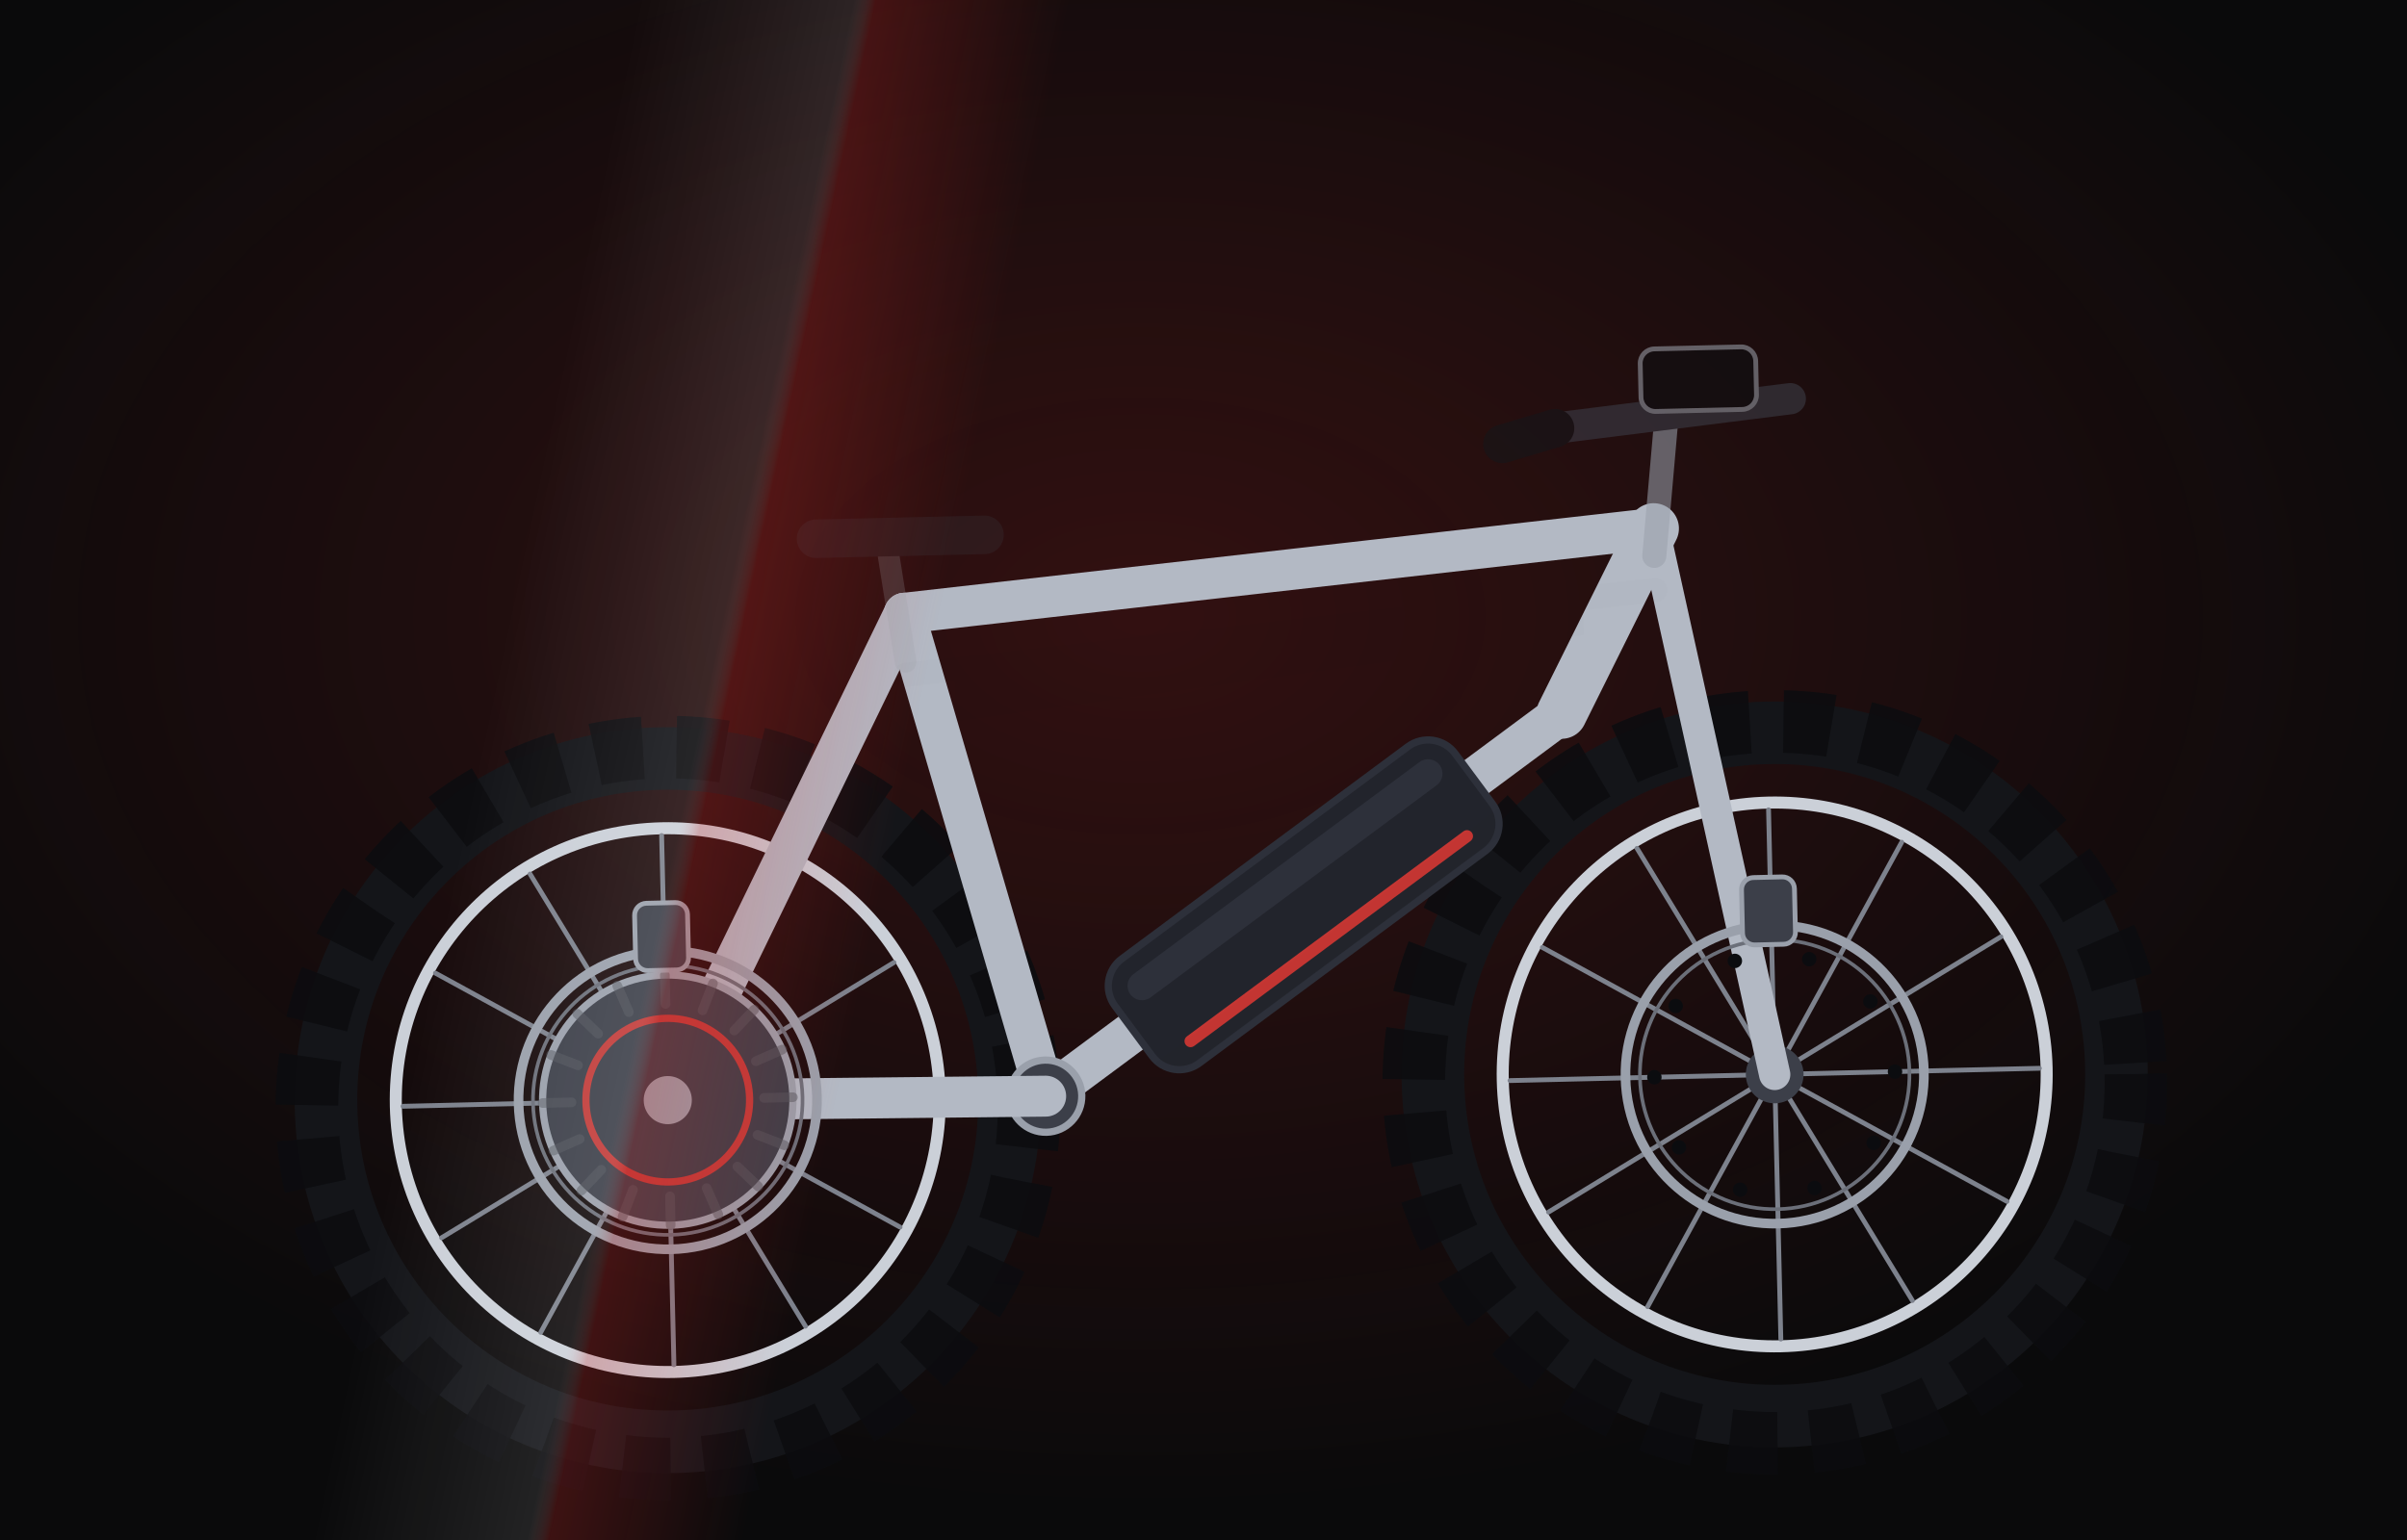
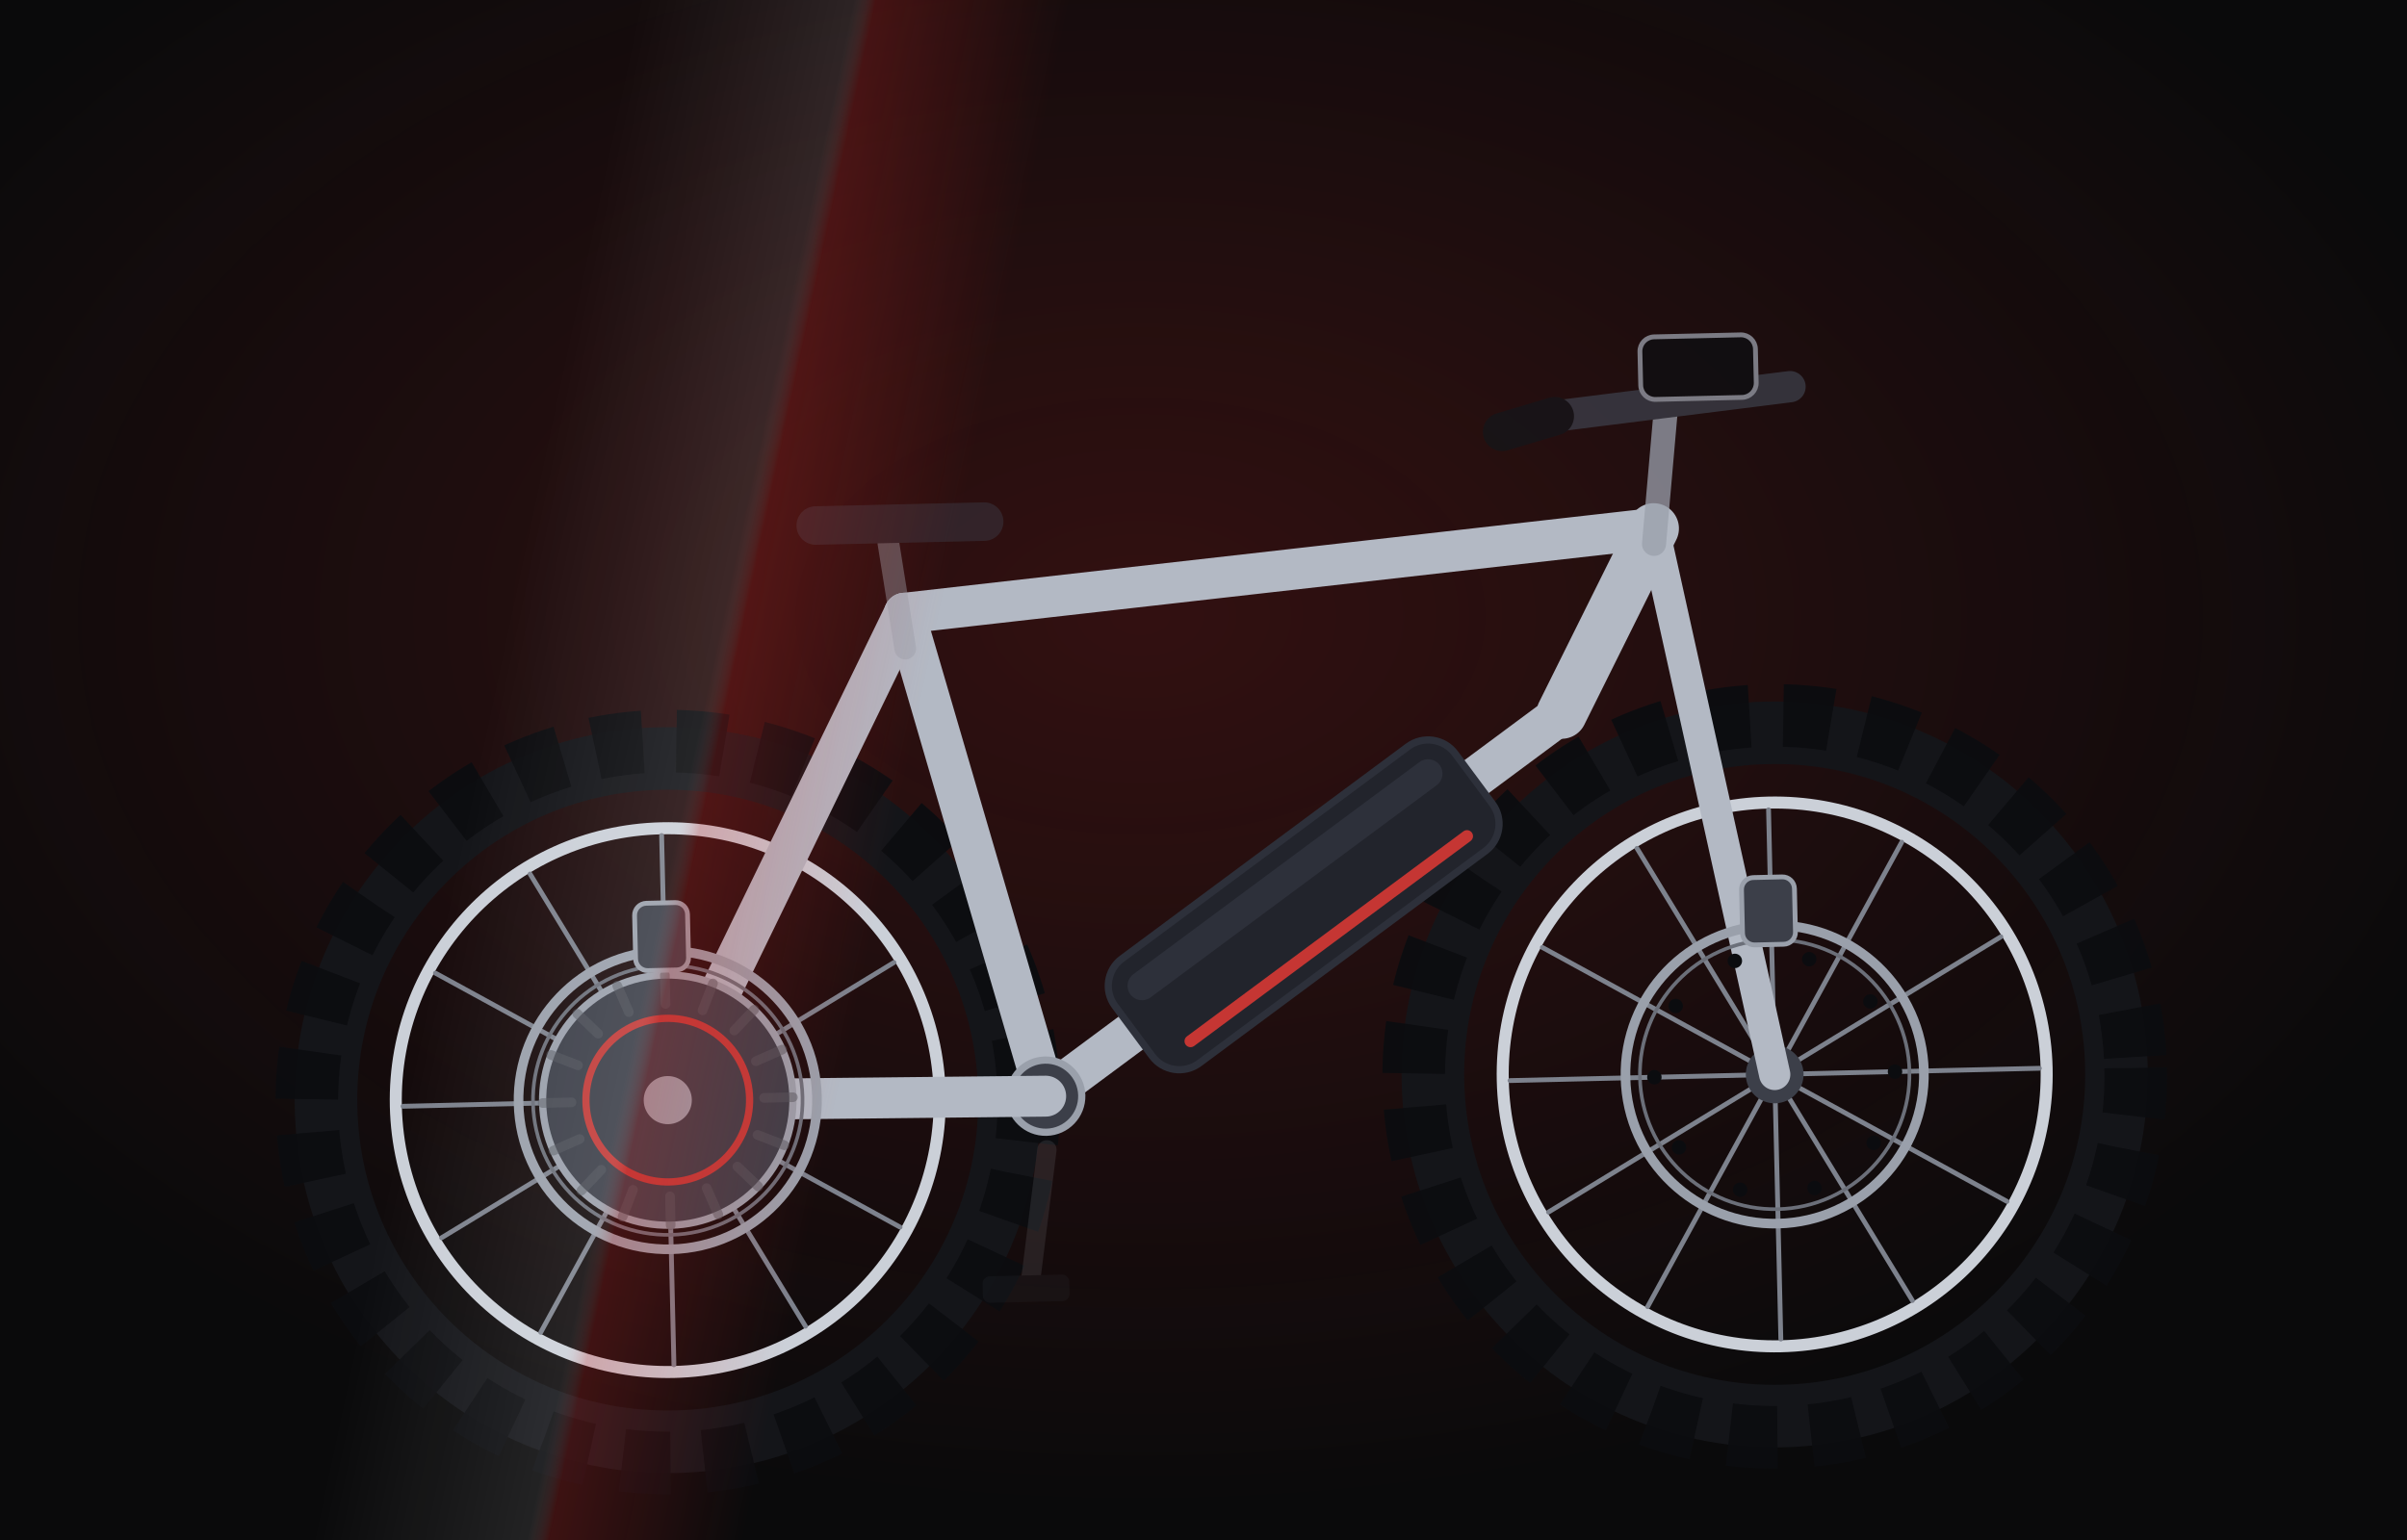
<svg xmlns="http://www.w3.org/2000/svg" viewBox="0 0 1000 640" width="1000" height="640">
  <defs>
    <radialGradient id="glow" cx="47.4%" cy="40%" r="58%">
      <stop offset="0%" stop-color="#d42a28" stop-opacity="0.20" />
      <stop offset="100%" stop-color="#d42a28" stop-opacity="0" />
    </radialGradient>
    <linearGradient id="sweep" x1="0" y1="0" x2="1" y2="0">
      <stop offset="0%" stop-color="#ffffff" stop-opacity="0" />
      <stop offset="50%" stop-color="#ffffff" stop-opacity="0.10" />
      <stop offset="55%" stop-color="#d42a28" stop-opacity="0.25" />
      <stop offset="100%" stop-color="#d42a28" stop-opacity="0" />
    </linearGradient>
  </defs>
  <rect width="1000" height="640" fill="#0a0a0b" />
  <rect width="1000" height="640" fill="url(#glow)" />
  <g transform="translate(500 350) rotate(-1.33) scale(1.000) translate(-500 -350)">
    <g opacity="1.000" transform="translate(0 0.0)" />
    <g opacity="1.000" transform="translate(0 0.0)">
      <circle cx="275" cy="452" r="142" fill="none" stroke="#141519" stroke-width="26" />
      <circle cx="275" cy="452" r="113" fill="none" stroke="#cbd0d8" stroke-width="5" />
      <line x1="275" y1="452" x2="385" y2="452" stroke="#7d828d" stroke-width="2" stroke-linecap="round" />
      <line x1="275" y1="452" x2="370.263" y2="507" stroke="#7d828d" stroke-width="2" stroke-linecap="round" />
      <line x1="275" y1="452" x2="330" y2="547.263" stroke="#7d828d" stroke-width="2" stroke-linecap="round" />
      <line x1="275" y1="452" x2="275" y2="562" stroke="#7d828d" stroke-width="2" stroke-linecap="round" />
      <line x1="275" y1="452" x2="220" y2="547.263" stroke="#7d828d" stroke-width="2" stroke-linecap="round" />
      <line x1="275" y1="452" x2="179.737" y2="507" stroke="#7d828d" stroke-width="2" stroke-linecap="round" />
      <line x1="275" y1="452" x2="165" y2="452" stroke="#7d828d" stroke-width="2" stroke-linecap="round" />
      <line x1="275" y1="452" x2="179.737" y2="397" stroke="#7d828d" stroke-width="2" stroke-linecap="round" />
      <line x1="275" y1="452" x2="220" y2="356.737" stroke="#7d828d" stroke-width="2" stroke-linecap="round" />
      <line x1="275" y1="452" x2="275" y2="342" stroke="#7d828d" stroke-width="2" stroke-linecap="round" />
      <line x1="275" y1="452" x2="330" y2="356.737" stroke="#7d828d" stroke-width="2" stroke-linecap="round" />
      <line x1="275" y1="452" x2="370.263" y2="397" stroke="#7d828d" stroke-width="2" stroke-linecap="round" />
      <circle cx="275" cy="452" r="12" fill="#3c3f49" />
      <circle cx="735" cy="452" r="142" fill="none" stroke="#141519" stroke-width="26" />
      <circle cx="735" cy="452" r="113" fill="none" stroke="#cbd0d8" stroke-width="5" />
      <line x1="735" y1="452" x2="845" y2="452" stroke="#7d828d" stroke-width="2" stroke-linecap="round" />
      <line x1="735" y1="452" x2="830.263" y2="507" stroke="#7d828d" stroke-width="2" stroke-linecap="round" />
      <line x1="735" y1="452" x2="790" y2="547.263" stroke="#7d828d" stroke-width="2" stroke-linecap="round" />
      <line x1="735" y1="452" x2="735" y2="562" stroke="#7d828d" stroke-width="2" stroke-linecap="round" />
      <line x1="735" y1="452" x2="680" y2="547.263" stroke="#7d828d" stroke-width="2" stroke-linecap="round" />
      <line x1="735" y1="452" x2="639.737" y2="507" stroke="#7d828d" stroke-width="2" stroke-linecap="round" />
      <line x1="735" y1="452" x2="625" y2="452" stroke="#7d828d" stroke-width="2" stroke-linecap="round" />
      <line x1="735" y1="452" x2="639.737" y2="397" stroke="#7d828d" stroke-width="2" stroke-linecap="round" />
      <line x1="735" y1="452" x2="680" y2="356.737" stroke="#7d828d" stroke-width="2" stroke-linecap="round" />
      <line x1="735" y1="452" x2="735" y2="342" stroke="#7d828d" stroke-width="2" stroke-linecap="round" />
      <line x1="735" y1="452" x2="790" y2="356.737" stroke="#7d828d" stroke-width="2" stroke-linecap="round" />
      <line x1="735" y1="452" x2="830.263" y2="397" stroke="#7d828d" stroke-width="2" stroke-linecap="round" />
      <circle cx="735" cy="452" r="12" fill="#3c3f49" />
    </g>
-     <g opacity="0.872" transform="translate(0 3.3)">
+     <g opacity="0.969" transform="translate(0 0.8)">
      <circle cx="275" cy="452" r="150" fill="none" stroke="#0b0c0f" stroke-width="26" stroke-dasharray="20 14" />
      <circle cx="735" cy="452" r="150" fill="none" stroke="#0b0c0f" stroke-width="26" stroke-dasharray="20 14" />
    </g>
    <g opacity="1.000" transform="translate(0 0.0)">
      <line x1="432" y1="454" x2="650" y2="300" stroke="#b3b9c4" stroke-width="17" stroke-linecap="round" />
      <line x1="378" y1="252" x2="690" y2="224" stroke="#b3b9c4" stroke-width="17" stroke-linecap="round" />
      <line x1="432" y1="454" x2="378" y2="252" stroke="#b3b9c4" stroke-width="17" stroke-linecap="round" />
      <line x1="650" y1="300" x2="690" y2="224" stroke="#b3b9c4" stroke-width="21" stroke-linecap="round" />
      <line x1="690" y1="224" x2="735" y2="452" stroke="#b3b9c4" stroke-width="13" stroke-linecap="round" />
      <circle cx="432" cy="454" r="15" fill="#3c3f49" stroke="#9aa0ab" stroke-width="3" />
      <line x1="432" y1="454" x2="275" y2="452" stroke="#b3b9c4" stroke-width="17" stroke-linecap="round" />
      <line x1="275" y1="452" x2="378" y2="252" stroke="#b3b9c4" stroke-width="17" stroke-linecap="round" />
    </g>
-     <g opacity="0.224" transform="translate(0 20.2)">
+     <g opacity="0.436" transform="translate(0 14.7)">
      <line x1="378" y1="252" x2="372" y2="208" stroke="#9aa0ab" stroke-width="9" stroke-linecap="round" />
      <rect x="334" y="192" width="86" height="16" rx="8" fill="#3c3f49" />
    </g>
    <g opacity="1.000" transform="translate(0 0.0)">
      <circle cx="735" cy="452" r="62" fill="none" stroke="#9aa0ab" stroke-width="4" />
      <circle cx="735" cy="452" r="56" fill="none" stroke="#6b6f79" stroke-width="1.5" />
      <circle cx="785" cy="452" r="3" fill="#0b0c0f" />
      <circle cx="775.451" cy="481.389" r="3" fill="#0b0c0f" />
      <circle cx="750.451" cy="499.553" r="3" fill="#0b0c0f" />
      <circle cx="719.549" cy="499.553" r="3" fill="#0b0c0f" />
      <circle cx="694.549" cy="481.389" r="3" fill="#0b0c0f" />
      <circle cx="685" cy="452" r="3" fill="#0b0c0f" />
      <circle cx="694.549" cy="422.611" r="3" fill="#0b0c0f" />
      <circle cx="719.549" cy="404.447" r="3" fill="#0b0c0f" />
      <circle cx="750.451" cy="404.447" r="3" fill="#0b0c0f" />
      <circle cx="775.451" cy="422.611" r="3" fill="#0b0c0f" />
      <circle cx="275" cy="452" r="62" fill="none" stroke="#9aa0ab" stroke-width="4" />
      <circle cx="275" cy="452" r="56" fill="none" stroke="#6b6f79" stroke-width="1.5" />
      <circle cx="325" cy="452" r="3" fill="#0b0c0f" />
      <circle cx="315.451" cy="481.389" r="3" fill="#0b0c0f" />
      <circle cx="290.451" cy="499.553" r="3" fill="#0b0c0f" />
      <circle cx="259.549" cy="499.553" r="3" fill="#0b0c0f" />
      <circle cx="234.549" cy="481.389" r="3" fill="#0b0c0f" />
      <circle cx="225" cy="452" r="3" fill="#0b0c0f" />
      <circle cx="234.549" cy="422.611" r="3" fill="#0b0c0f" />
      <circle cx="259.549" cy="404.447" r="3" fill="#0b0c0f" />
      <circle cx="290.451" cy="404.447" r="3" fill="#0b0c0f" />
      <circle cx="315.451" cy="422.611" r="3" fill="#0b0c0f" />
    </g>
    <g opacity="1.000" transform="translate(0 0.0)">
      <g transform="translate(541 377) rotate(-35.23823)">
        <rect x="-88" y="-27" width="176" height="54" rx="14" fill="#22242c" stroke="#2d303a" stroke-width="3" />
        <rect x="-80" y="-19" width="160" height="12" rx="6" fill="#2d303a" />
        <rect x="-74" y="15" width="148" height="5" rx="2.5" fill="#e23a34" opacity="0.85" />
      </g>
    </g>
    <g opacity="1.000" transform="translate(0 0.0)">
      <circle cx="275" cy="452" r="52" fill="#3c3f49" stroke="#9aa0ab" stroke-width="3" />
      <line x1="315" y1="452" x2="327" y2="452" stroke="#54586180" stroke-width="4" stroke-linecap="round" />
      <line x1="311.955" y1="467.307" x2="323.042" y2="471.9" stroke="#54586180" stroke-width="4" stroke-linecap="round" />
      <line x1="303.284" y1="480.284" x2="311.77" y2="488.77" stroke="#54586180" stroke-width="4" stroke-linecap="round" />
      <line x1="290.307" y1="488.955" x2="294.9" y2="500.042" stroke="#54586180" stroke-width="4" stroke-linecap="round" />
      <line x1="275" y1="492" x2="275" y2="504" stroke="#54586180" stroke-width="4" stroke-linecap="round" />
      <line x1="259.693" y1="488.955" x2="255.1" y2="500.042" stroke="#54586180" stroke-width="4" stroke-linecap="round" />
      <line x1="246.716" y1="480.284" x2="238.23" y2="488.77" stroke="#54586180" stroke-width="4" stroke-linecap="round" />
      <line x1="238.045" y1="467.307" x2="226.958" y2="471.9" stroke="#54586180" stroke-width="4" stroke-linecap="round" />
      <line x1="235" y1="452" x2="223" y2="452" stroke="#54586180" stroke-width="4" stroke-linecap="round" />
      <line x1="238.045" y1="436.693" x2="226.958" y2="432.1" stroke="#54586180" stroke-width="4" stroke-linecap="round" />
      <line x1="246.716" y1="423.716" x2="238.23" y2="415.23" stroke="#54586180" stroke-width="4" stroke-linecap="round" />
      <line x1="259.693" y1="415.045" x2="255.1" y2="403.958" stroke="#54586180" stroke-width="4" stroke-linecap="round" />
      <line x1="275" y1="412" x2="275" y2="400" stroke="#54586180" stroke-width="4" stroke-linecap="round" />
      <line x1="290.307" y1="415.045" x2="294.9" y2="403.958" stroke="#54586180" stroke-width="4" stroke-linecap="round" />
      <line x1="303.284" y1="423.716" x2="311.77" y2="415.23" stroke="#54586180" stroke-width="4" stroke-linecap="round" />
      <line x1="311.955" y1="436.693" x2="323.042" y2="432.1" stroke="#54586180" stroke-width="4" stroke-linecap="round" />
      <circle cx="275" cy="452" r="34" fill="none" stroke="#e23a34" stroke-width="3" opacity="0.8" />
      <circle cx="275" cy="452" r="10" fill="#9aa0ab" />
    </g>
+     <g opacity="0.144" transform="translate(0 22.3)">
+       <line x1="432" y1="454" x2="424" y2="508" stroke="#9aa0ab" stroke-width="8" stroke-linecap="round" />
+       <rect x="404" y="506" width="36" height="11" rx="3" fill="#3c3f49" />
+     </g>
    <g opacity="1.000" transform="translate(0 0.0)">
      <rect x="723" y="370" width="22" height="28" rx="5" fill="#3c3f49" stroke="#9aa0ab" stroke-width="2" />
      <rect x="263" y="370" width="22" height="28" rx="5" fill="#3c3f49" stroke="#9aa0ab" stroke-width="2" />
    </g>
-     <g opacity="0.014" transform="translate(0 25.6)">
+     <g opacity="0.001" transform="translate(0 26.0)">
      <line x1="432" y1="454" x2="650" y2="300" stroke="#1c1d22" stroke-width="10" stroke-linecap="round" />
      <line x1="378" y1="252" x2="690" y2="224" stroke="#1c1d22" stroke-width="10" stroke-linecap="round" />
      <path d="M398 248 L660 222 L660 242 L398 272 Z" fill="#1c1d22" opacity="0.9" />
    </g>
    <g opacity="0.000" transform="translate(0 26.0)" />
    <g opacity="0.000" transform="translate(0 26.0)" />
-     <g opacity="0.562" transform="translate(0 11.4)">
+     <g opacity="0.753" transform="translate(0 6.4)">
      <line x1="690" y1="224" x2="696" y2="170" stroke="#9aa0ab" stroke-width="10" stroke-linecap="round" />
      <line x1="650" y1="170" x2="748" y2="160" stroke="#3c3f49" stroke-width="13" stroke-linecap="round" />
      <line x1="650" y1="170" x2="628" y2="176" stroke="#141519" stroke-width="16" stroke-linecap="round" />
      <rect x="686" y="138" width="48" height="26" rx="6" fill="#0d0e12" stroke="#9aa0ab" stroke-width="2" />
    </g>
  </g>
  <g transform="translate(355 0) skewX(-12)">
    <rect x="-90" y="-100" width="180" height="840" fill="url(#sweep)" />
  </g>
</svg>
